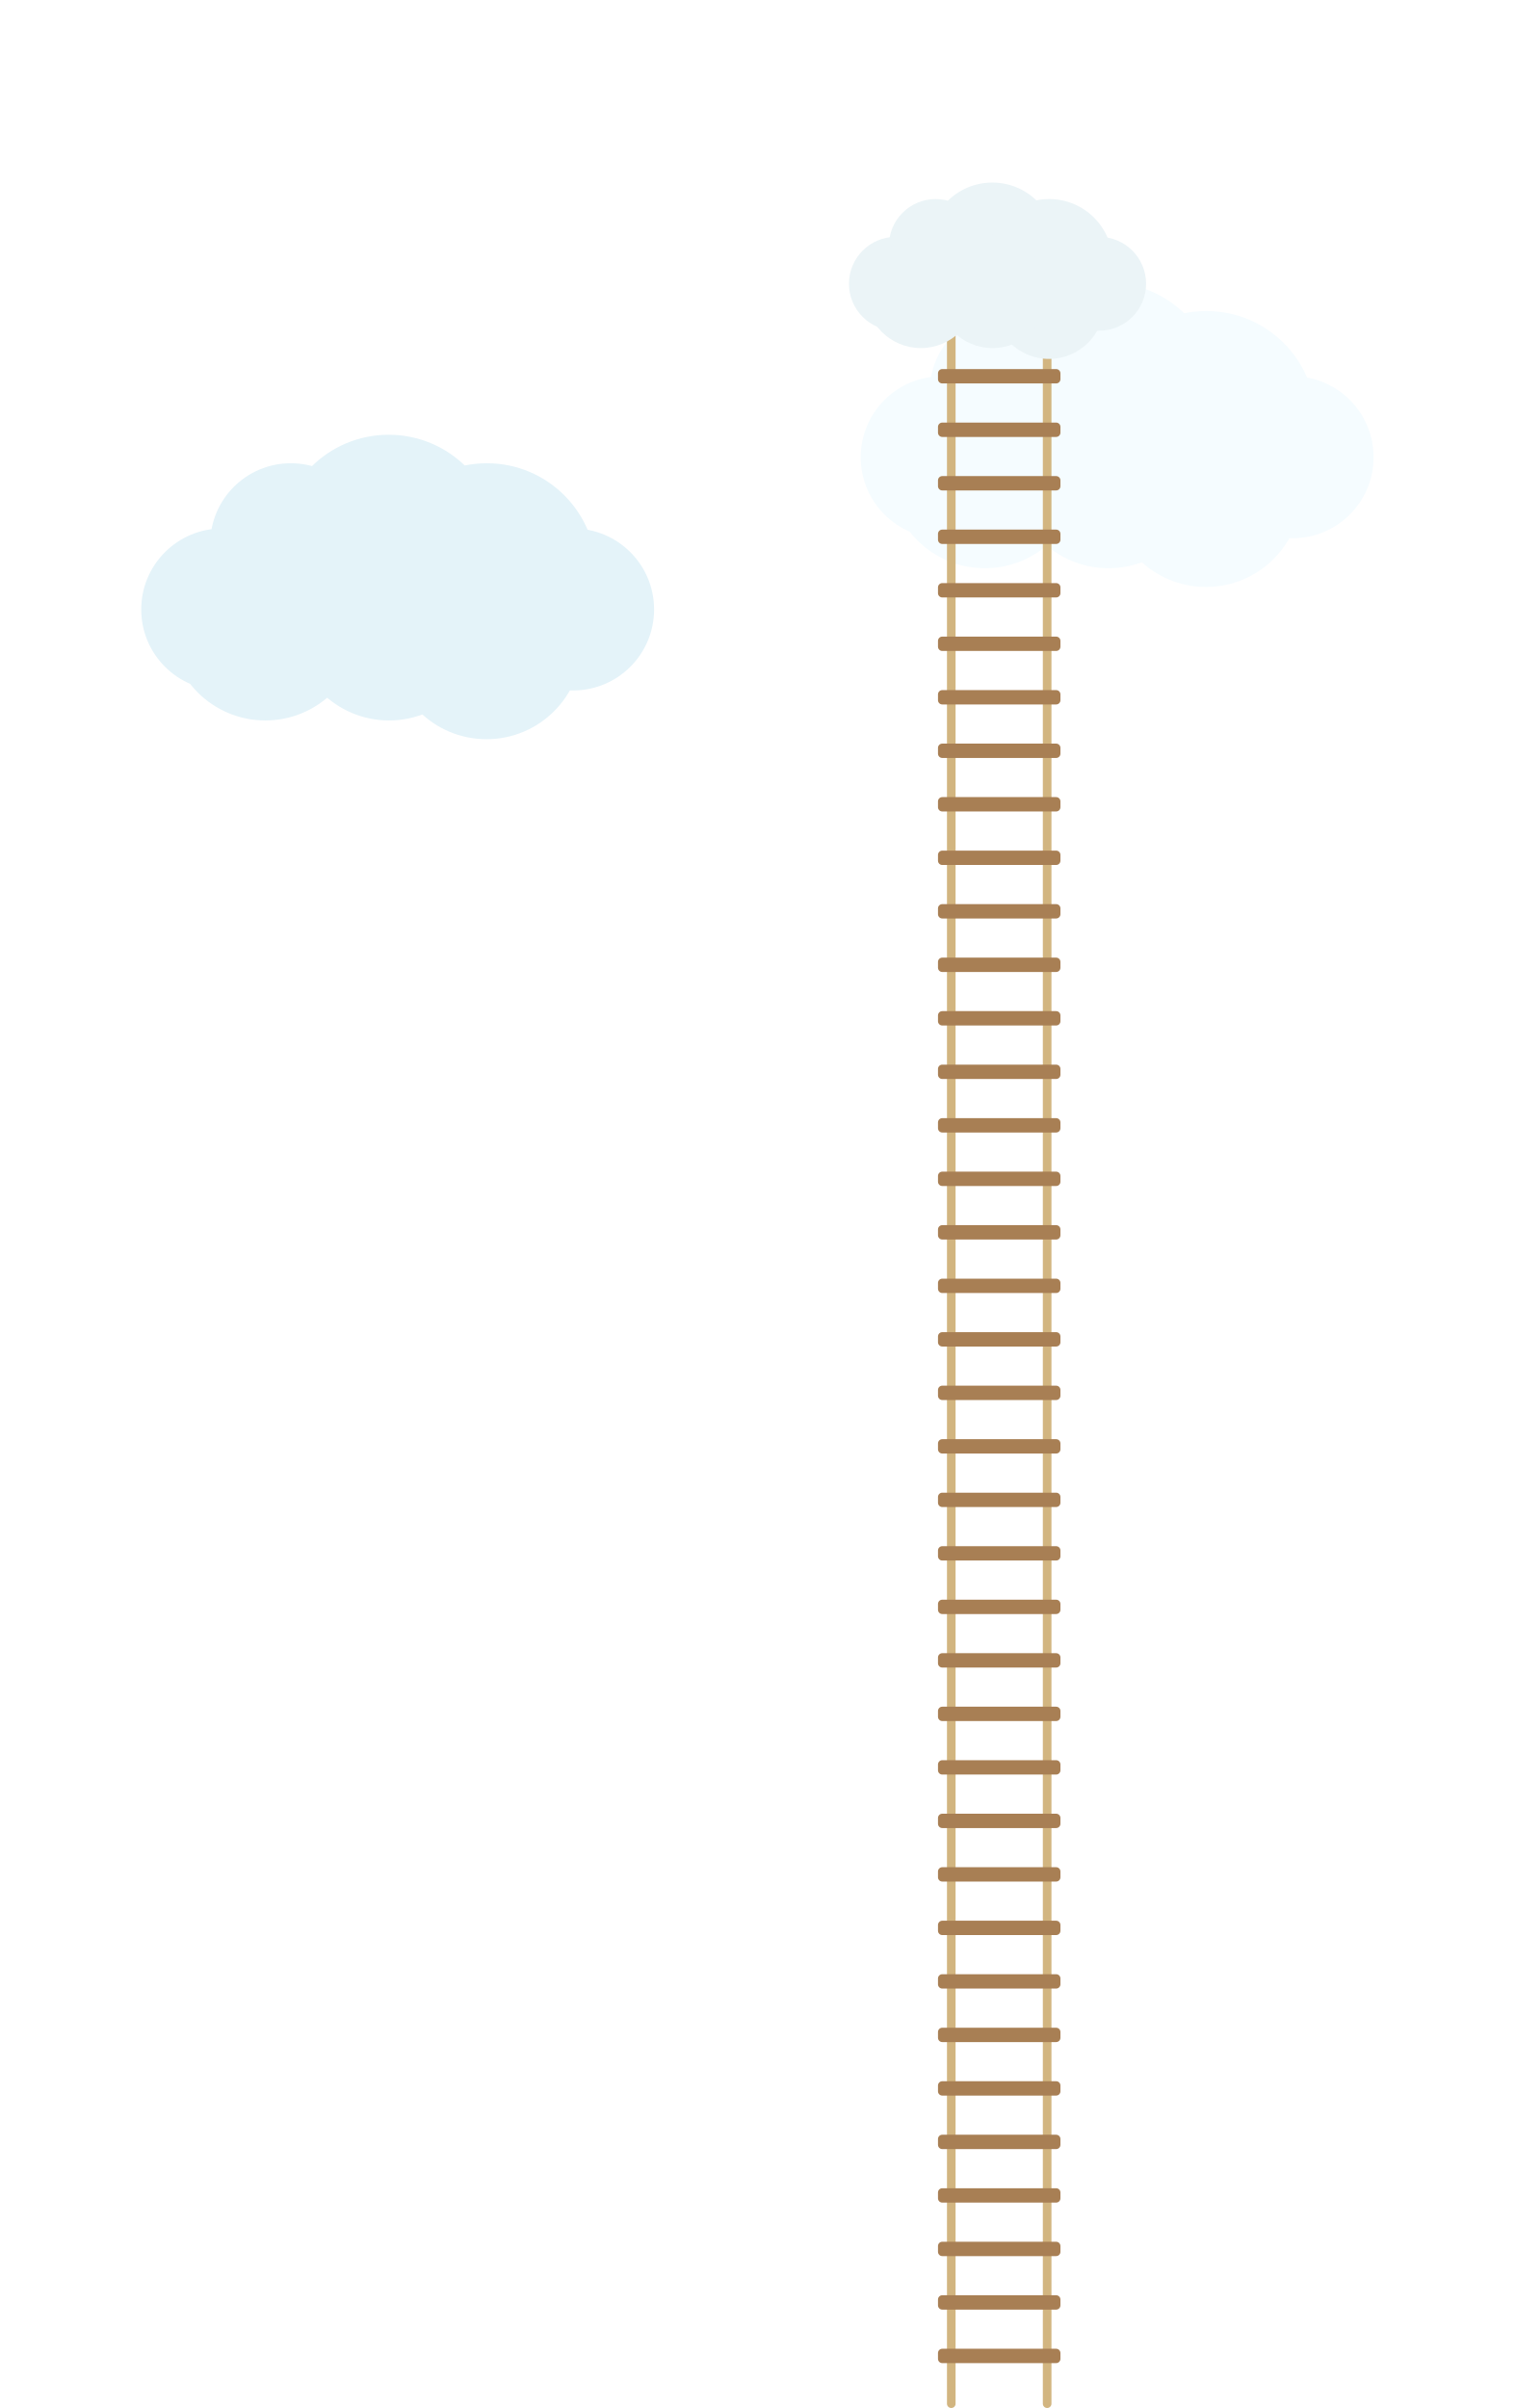
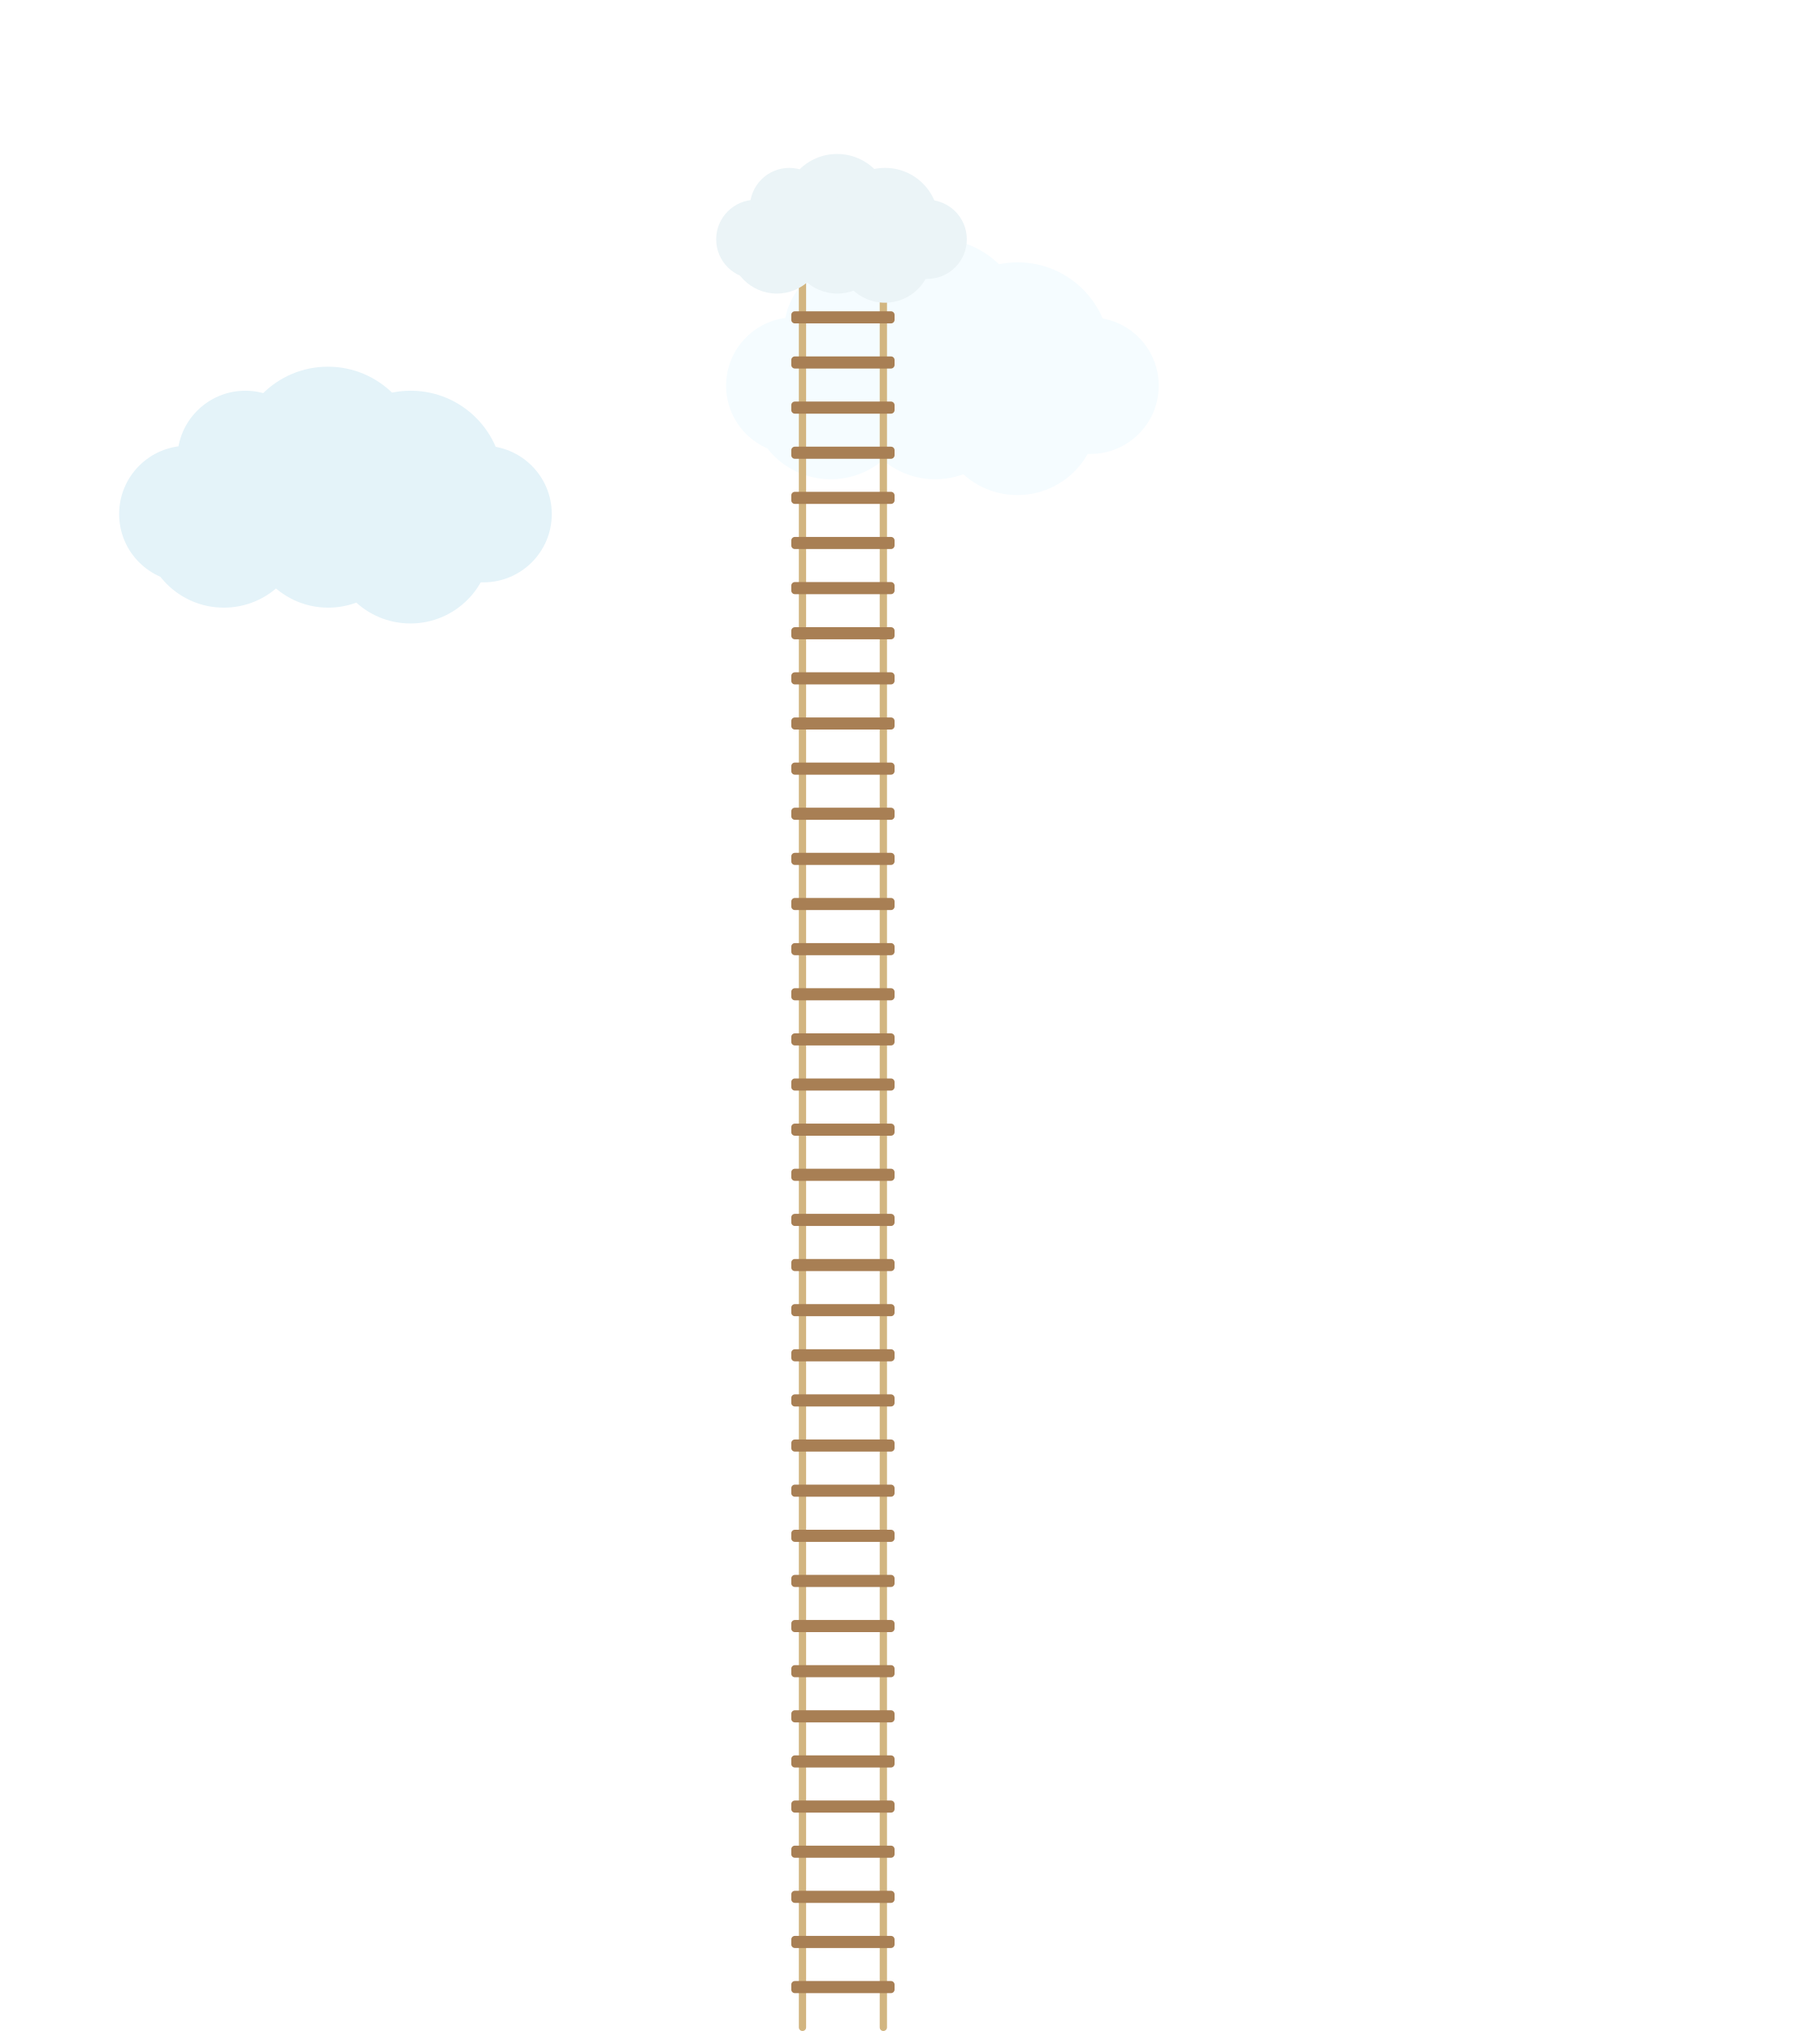
- <svg xmlns="http://www.w3.org/2000/svg" viewBox="0 0 2698 4287">
+ <svg xmlns="http://www.w3.org/2000/svg" viewBox="0 0 3840 4287">
  <g id="explanation-fade-3">
    <g id="explanation-fade-3-animation">
      <g>
        <rect x="1532.44" y="669.87" width="913.12" height="288.35" rx="144.18" ry="144.18" style="fill: #f5fcff; stroke-width: 0px;" />
        <circle cx="1798.77" cy="697.24" r="143.51" style="fill: #f5fcff; stroke-width: 0px;" />
        <circle cx="1972.98" cy="697.91" r="194.91" style="fill: #f5fcff; stroke-width: 0px;" />
        <circle cx="2147.86" cy="748.64" r="194.91" style="fill: #f5fcff; stroke-width: 0px;" />
        <circle cx="2147.19" cy="874.79" r="170.21" style="fill: #f5fcff; stroke-width: 0px;" />
        <circle cx="1973.65" cy="841.42" r="170.21" style="fill: #f5fcff; stroke-width: 0px;" />
        <circle cx="1753.38" cy="841.42" r="170.21" style="fill: #f5fcff; stroke-width: 0px;" />
      </g>
    </g>
  </g>
  <g id="explanation-move">
    <g id="explanation-move-animation">
      <g>
        <path d="M1693.65,4287h0c-4.24,0-7.67-3.43-7.67-7.67V527.3s15.34,0,15.34,0v3752.03c0,4.24-3.43,7.67-7.67,7.67Z" style="fill: #d2b580; stroke-width: 0px;" />
        <path d="M1864.35,4287h0c-4.24,0-7.67-3.43-7.67-7.67V527.3s15.34,0,15.34,0v3752.03c0,4.24-3.43,7.67-7.67,7.67Z" style="fill: #d2b580; stroke-width: 0px;" />
        <rect x="1670" y="561.82" width="218" height="25.57" rx="7.64" ry="7.64" style="fill: #a87f54; stroke-width: 0px;" />
        <rect x="1670" y="657.07" width="218" height="25.57" rx="7.64" ry="7.64" style="fill: #a87f54; stroke-width: 0px;" />
        <rect x="1670" y="752.33" width="218" height="25.57" rx="7.64" ry="7.64" style="fill: #a87f54; stroke-width: 0px;" />
        <rect x="1670" y="847.58" width="218" height="25.57" rx="7.64" ry="7.64" style="fill: #a87f54; stroke-width: 0px;" />
        <rect x="1670" y="942.84" width="218" height="25.57" rx="7.64" ry="7.64" style="fill: #a87f54; stroke-width: 0px;" />
        <rect x="1670" y="1038.09" width="218" height="25.57" rx="7.64" ry="7.64" style="fill: #a87f54; stroke-width: 0px;" />
        <rect x="1670" y="1133.35" width="218" height="25.57" rx="7.64" ry="7.64" style="fill: #a87f54; stroke-width: 0px;" />
        <rect x="1670" y="1228.6" width="218" height="25.57" rx="7.64" ry="7.64" style="fill: #a87f54; stroke-width: 0px;" />
        <rect x="1670" y="1323.86" width="218" height="25.57" rx="7.64" ry="7.64" style="fill: #a87f54; stroke-width: 0px;" />
        <rect x="1670" y="1419.11" width="218" height="25.57" rx="7.64" ry="7.64" style="fill: #a87f54; stroke-width: 0px;" />
        <rect x="1670" y="1514.37" width="218" height="25.57" rx="7.64" ry="7.64" style="fill: #a87f54; stroke-width: 0px;" />
        <rect x="1670" y="1609.63" width="218" height="25.57" rx="7.64" ry="7.64" style="fill: #a87f54; stroke-width: 0px;" />
        <rect x="1670" y="1704.88" width="218" height="25.57" rx="7.64" ry="7.64" style="fill: #a87f54; stroke-width: 0px;" />
        <rect x="1670" y="1800.14" width="218" height="25.57" rx="7.64" ry="7.64" style="fill: #a87f54; stroke-width: 0px;" />
        <rect x="1670" y="1895.39" width="218" height="25.57" rx="7.64" ry="7.64" style="fill: #a87f54; stroke-width: 0px;" />
        <rect x="1670" y="1990.65" width="218" height="25.57" rx="7.64" ry="7.64" style="fill: #a87f54; stroke-width: 0px;" />
        <rect x="1670" y="2085.9" width="218" height="25.57" rx="7.64" ry="7.64" style="fill: #a87f54; stroke-width: 0px;" />
        <rect x="1670" y="2181.16" width="218" height="25.57" rx="7.64" ry="7.64" style="fill: #a87f54; stroke-width: 0px;" />
        <rect x="1670" y="2276.41" width="218" height="25.57" rx="7.64" ry="7.64" style="fill: #a87f54; stroke-width: 0px;" />
        <rect x="1670" y="2371.67" width="218" height="25.57" rx="7.64" ry="7.64" style="fill: #a87f54; stroke-width: 0px;" />
        <rect x="1670" y="2466.92" width="218" height="25.57" rx="7.64" ry="7.64" style="fill: #a87f54; stroke-width: 0px;" />
        <rect x="1670" y="2562.18" width="218" height="25.57" rx="7.64" ry="7.64" style="fill: #a87f54; stroke-width: 0px;" />
        <rect x="1670" y="2657.43" width="218" height="25.57" rx="7.64" ry="7.64" style="fill: #a87f54; stroke-width: 0px;" />
        <rect x="1670" y="2752.69" width="218" height="25.57" rx="7.64" ry="7.64" style="fill: #a87f54; stroke-width: 0px;" />
        <rect x="1670" y="2847.94" width="218" height="25.57" rx="7.64" ry="7.64" style="fill: #a87f54; stroke-width: 0px;" />
        <rect x="1670" y="2943.2" width="218" height="25.57" rx="7.64" ry="7.64" style="fill: #a87f54; stroke-width: 0px;" />
        <rect x="1670" y="3038.45" width="218" height="25.57" rx="7.64" ry="7.64" style="fill: #a87f54; stroke-width: 0px;" />
        <rect x="1670" y="3133.71" width="218" height="25.57" rx="7.64" ry="7.64" style="fill: #a87f54; stroke-width: 0px;" />
        <rect x="1670" y="3228.96" width="218" height="25.57" rx="7.64" ry="7.64" style="fill: #a87f54; stroke-width: 0px;" />
        <rect x="1670" y="3324.22" width="218" height="25.57" rx="7.64" ry="7.64" style="fill: #a87f54; stroke-width: 0px;" />
        <rect x="1670" y="3419.47" width="218" height="25.57" rx="7.64" ry="7.64" style="fill: #a87f54; stroke-width: 0px;" />
        <rect x="1670" y="3514.73" width="218" height="25.57" rx="7.64" ry="7.64" style="fill: #a87f54; stroke-width: 0px;" />
        <rect x="1670" y="3609.98" width="218" height="25.57" rx="7.64" ry="7.64" style="fill: #a87f54; stroke-width: 0px;" />
        <rect x="1670" y="3705.24" width="218" height="25.57" rx="7.64" ry="7.64" style="fill: #a87f54; stroke-width: 0px;" />
        <rect x="1670" y="3800.5" width="218" height="25.57" rx="7.64" ry="7.64" style="fill: #a87f54; stroke-width: 0px;" />
        <rect x="1670" y="3895.75" width="218" height="25.57" rx="7.64" ry="7.64" style="fill: #a87f54; stroke-width: 0px;" />
        <rect x="1670" y="3991.01" width="218" height="25.57" rx="7.64" ry="7.64" style="fill: #a87f54; stroke-width: 0px;" />
        <rect x="1670" y="4086.26" width="218" height="25.57" rx="7.64" ry="7.64" style="fill: #a87f54; stroke-width: 0px;" />
        <rect x="1670" y="4181.52" width="218" height="25.57" rx="7.64" ry="7.64" style="fill: #a87f54; stroke-width: 0px;" />
      </g>
    </g>
  </g>
  <g id="explanation-fade-1">
    <g id="explanation-fade-1-animation">
      <g>
        <rect x="1511.5" y="421.67" width="529" height="167.05" rx="83.53" ry="83.53" style="fill: #ebf4f7; stroke-width: 0px;" />
        <circle cx="1665.79" cy="437.53" r="83.14" style="fill: #ebf4f7; stroke-width: 0px;" />
        <circle cx="1766.72" cy="437.92" r="112.92" style="fill: #ebf4f7; stroke-width: 0px;" />
        <circle cx="1868.03" cy="467.31" r="112.92" style="fill: #ebf4f7; stroke-width: 0px;" />
        <circle cx="1867.65" cy="540.39" r="98.61" style="fill: #ebf4f7; stroke-width: 0px;" />
        <circle cx="1767.11" cy="521.06" r="98.61" style="fill: #ebf4f7; stroke-width: 0px;" />
        <circle cx="1639.5" cy="521.06" r="98.61" style="fill: #ebf4f7; stroke-width: 0px;" />
      </g>
    </g>
  </g>
  <g id="explanation-fade-2">
    <g id="explanation-fade-2-animation">
      <g>
        <rect x="251.44" y="940.87" width="913.12" height="288.35" rx="144.18" ry="144.18" style="fill: #e4f3f9; stroke-width: 0px;" />
        <circle cx="517.77" cy="968.24" r="143.51" style="fill: #e4f3f9; stroke-width: 0px;" />
        <circle cx="691.98" cy="968.91" r="194.91" style="fill: #e4f3f9; stroke-width: 0px;" />
        <circle cx="866.86" cy="1019.64" r="194.91" style="fill: #e4f3f9; stroke-width: 0px;" />
        <circle cx="866.19" cy="1145.79" r="170.21" style="fill: #e4f3f9; stroke-width: 0px;" />
        <circle cx="692.65" cy="1112.42" r="170.21" style="fill: #e4f3f9; stroke-width: 0px;" />
        <circle cx="472.38" cy="1112.42" r="170.21" style="fill: #e4f3f9; stroke-width: 0px;" />
      </g>
    </g>
  </g>
</svg>
